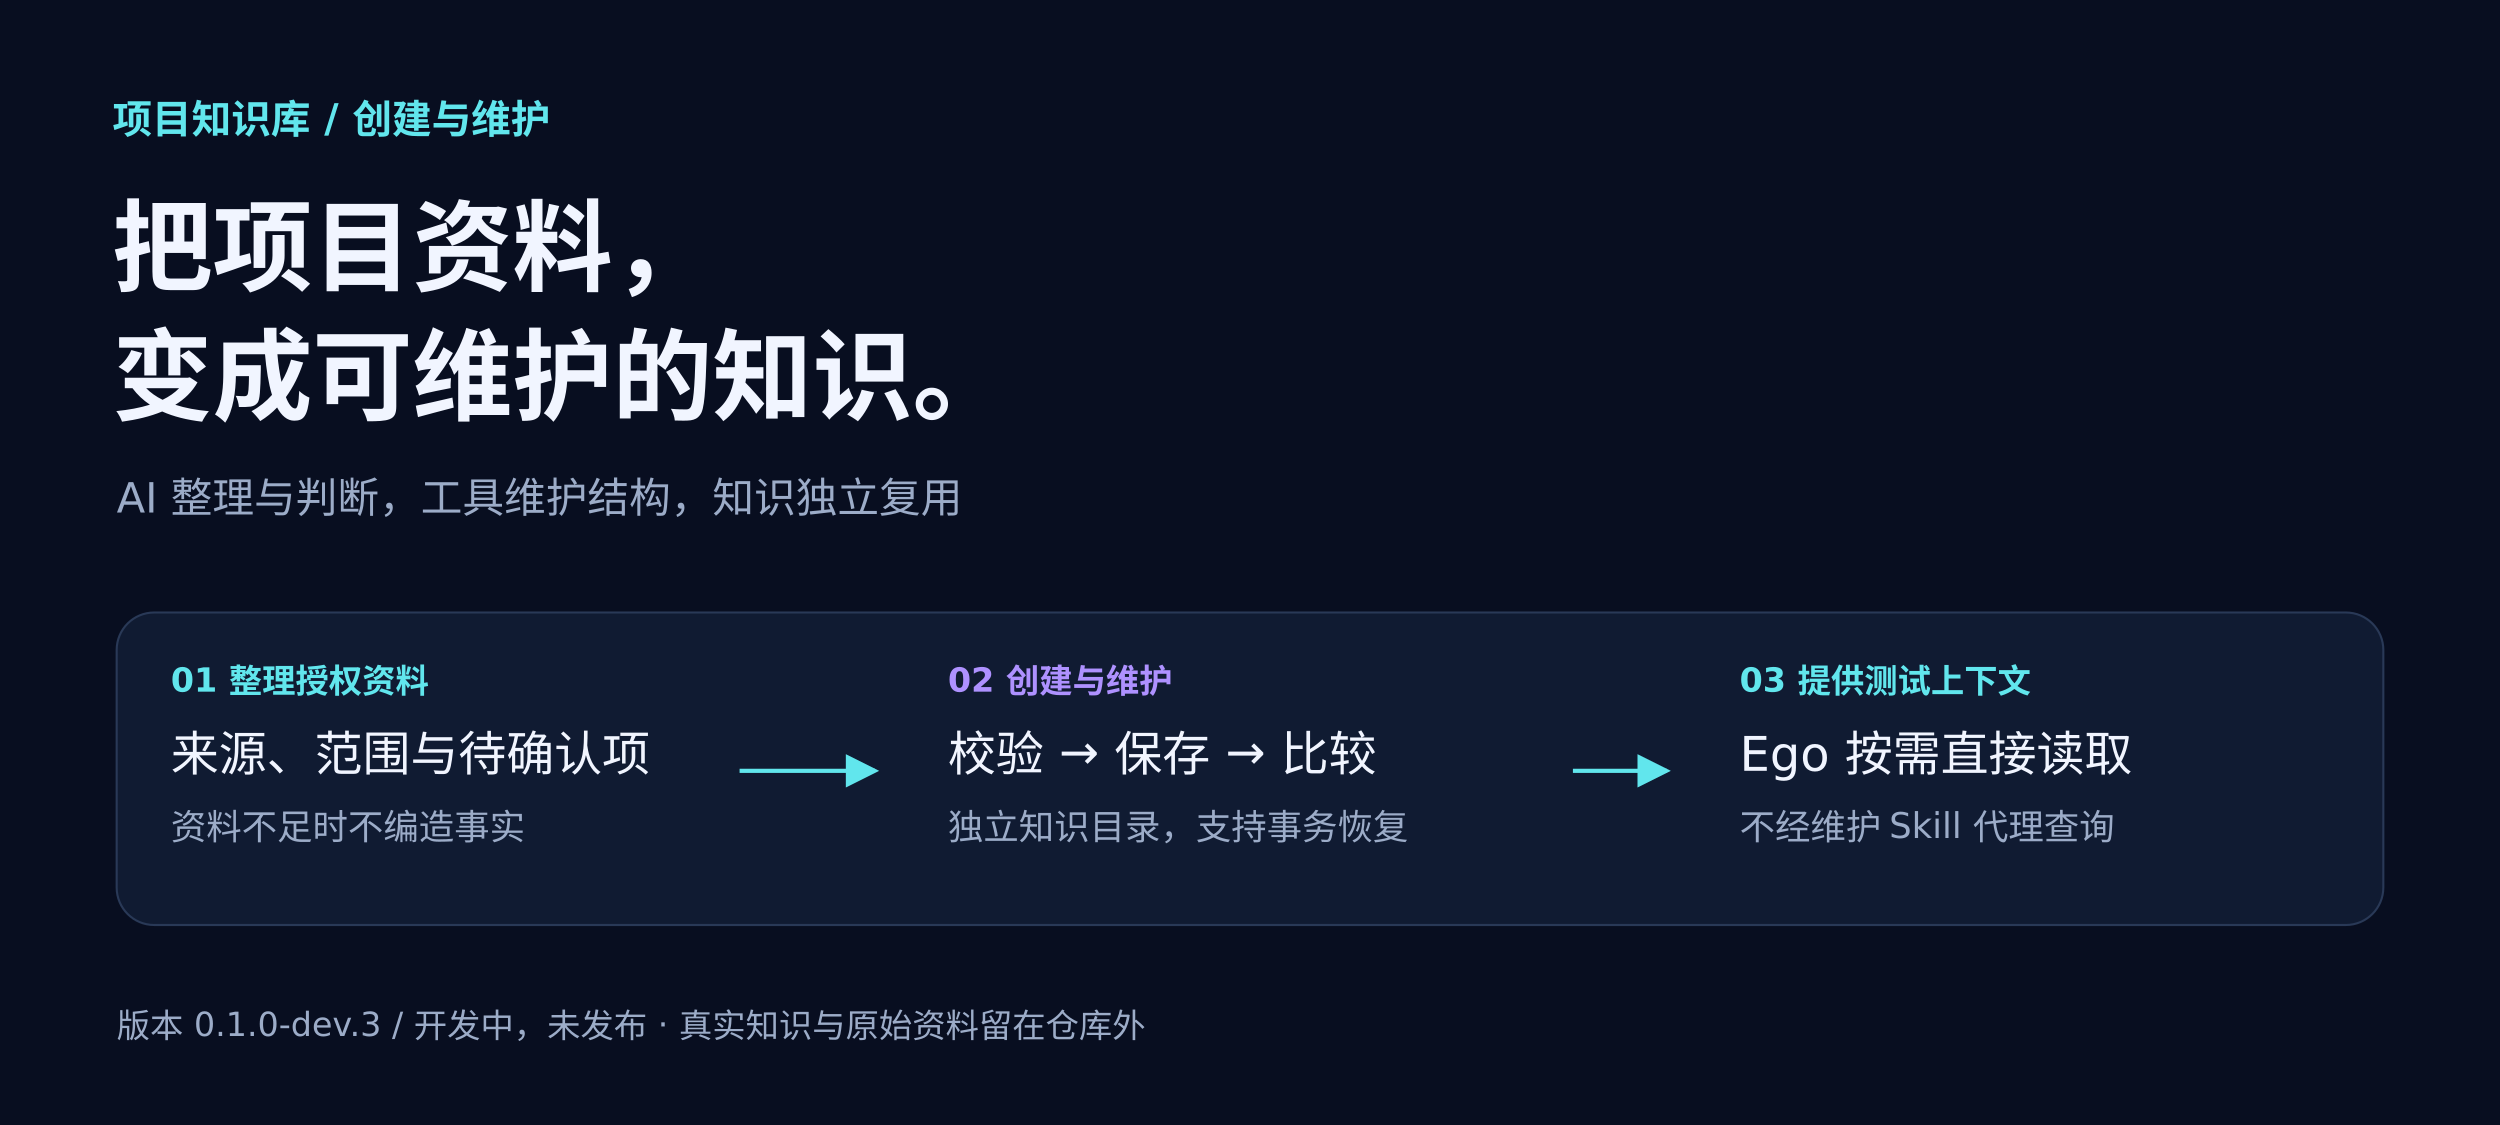
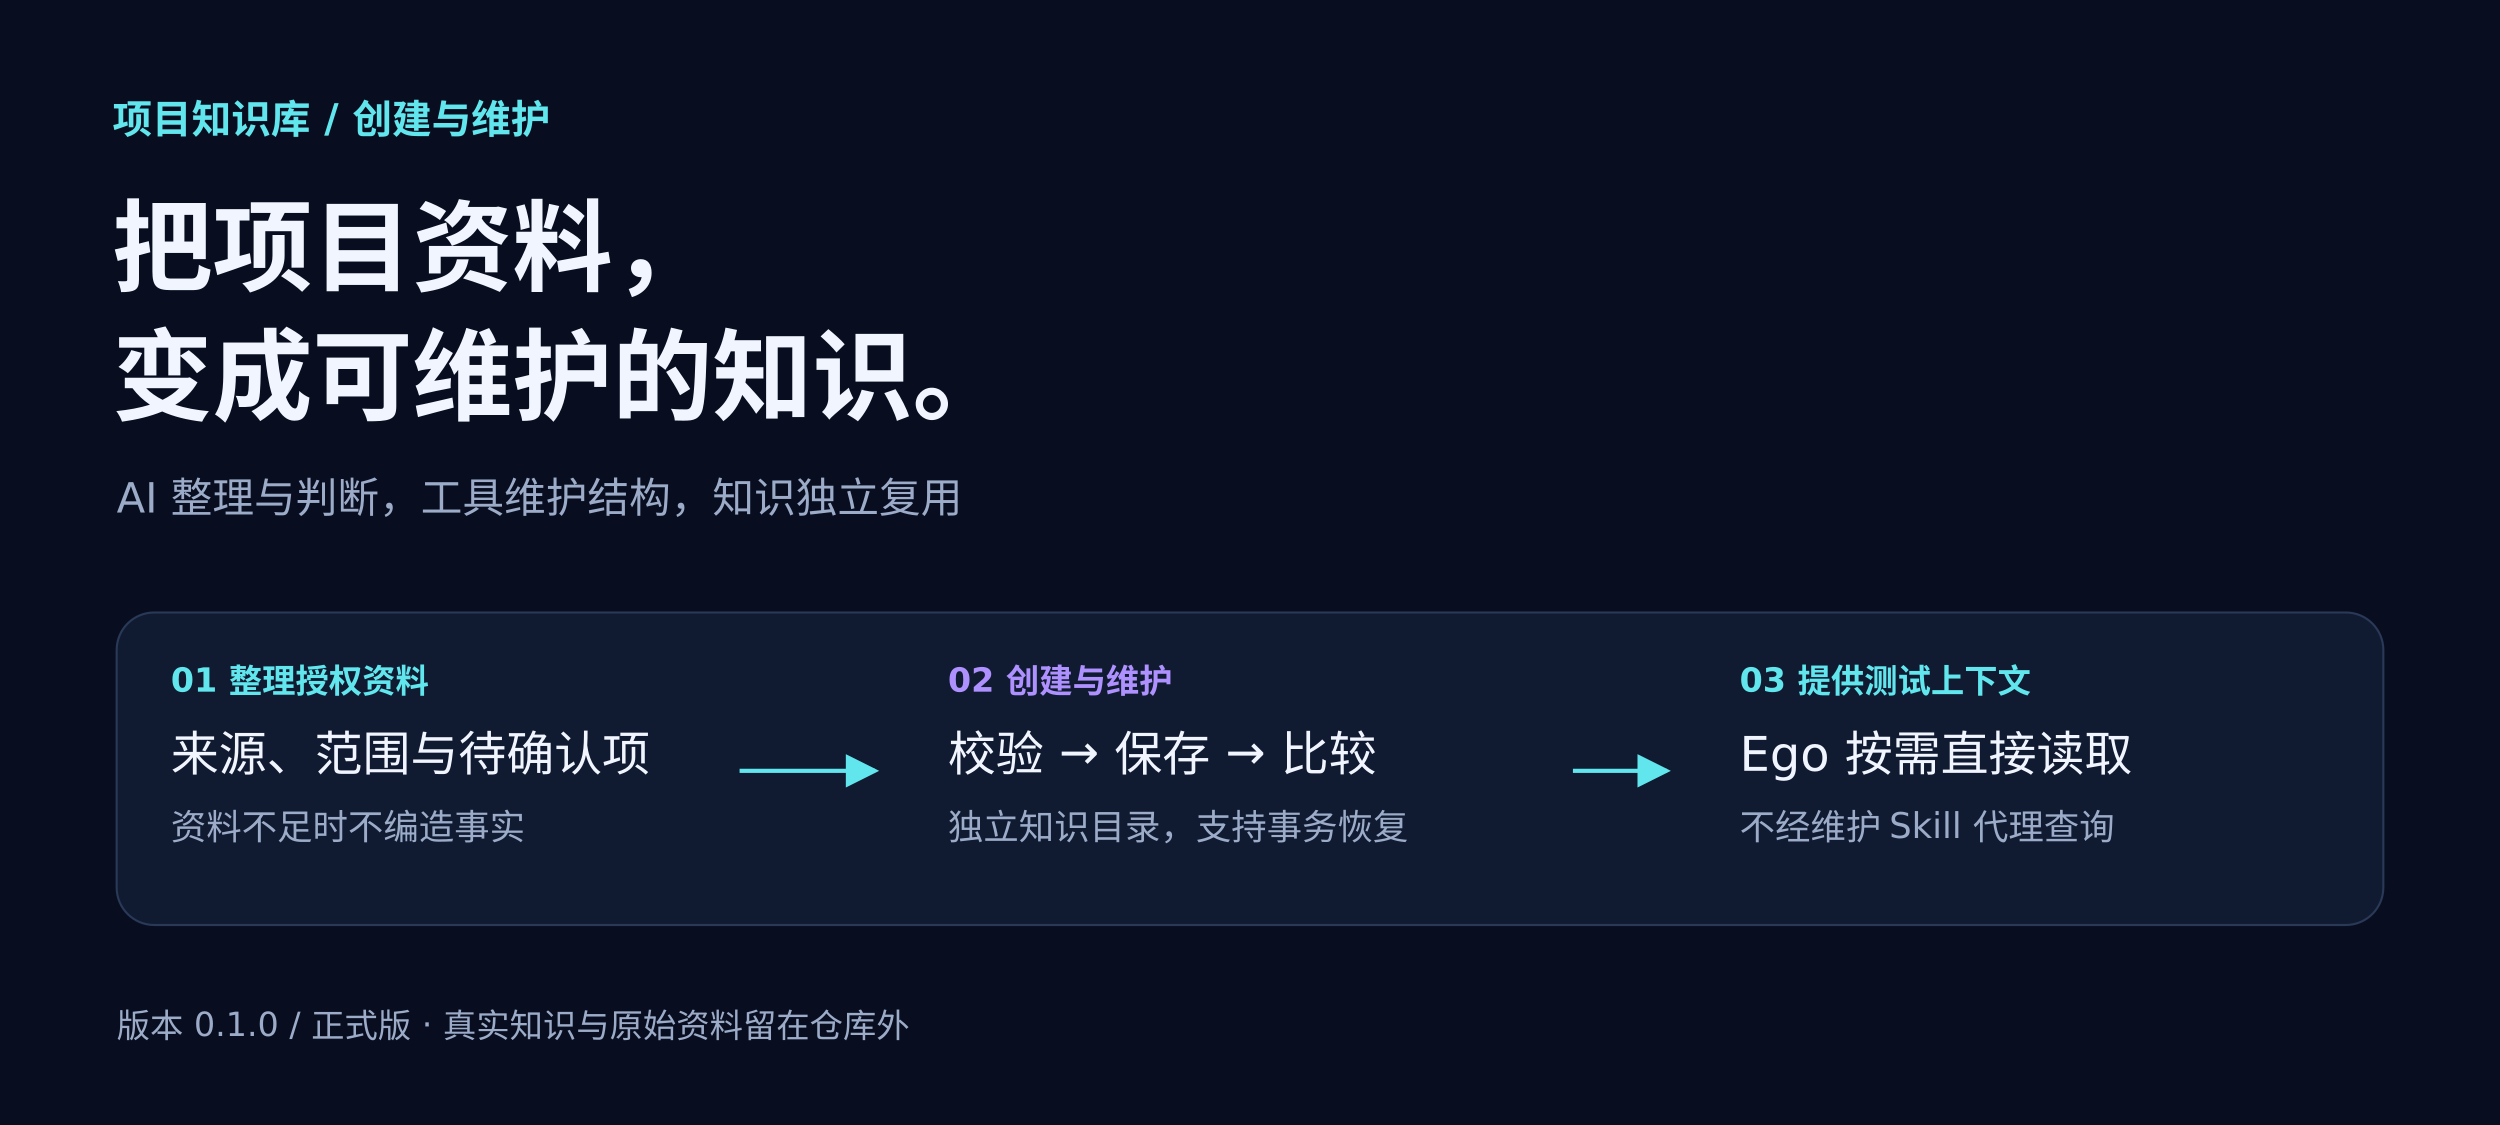
<svg xmlns="http://www.w3.org/2000/svg" width="1200" height="540" viewBox="0 0 1200 540" role="img" aria-labelledby="title desc">
  <defs>
    <linearGradient id="g">
      <stop stop-color="#61e6ed" />
      <stop offset="1" stop-color="#ae91ff" />
    </linearGradient>
    <marker id="arrow" markerWidth="8" markerHeight="8" refX="7" refY="4" orient="auto">
      <path d="M0,0 L8,4 L0,8" fill="#61e6ed" />
    </marker>
  </defs>
  <rect width="1200" height="540" fill="#080e20" />
  <path d="M0,2 H1200" stroke="url(#g)" stroke-width="4" />
  <rect x="56" y="294" width="1088" height="150" rx="18" fill="#101b32" stroke="#293957" />
  <g font-family="DejaVu Sans, Noto Sans CJK SC, sans-serif">
    <text x="54" y="64" font-size="19" fill="#61e6ed" font-weight="700">项目知识库 / 创建与维护</text>
    <text x="54" y="136" font-size="48" fill="#f1f5ff" font-weight="700">把项目资料，</text>
    <text x="54" y="198" font-size="48" fill="#f1f5ff" font-weight="700">变成可维护的知识。</text>
    <text x="56" y="246" font-size="20" fill="#9cacc8" font-weight="400">AI 整理与判断，工具维护结构，知识独立复用</text>
    <text x="82" y="332" font-size="16" fill="#61e6ed" font-weight="700">01  整理授权资料</text>
    <text x="82" y="370" font-size="23" fill="#f1f5ff" font-weight="400">来源、范围与待确认项</text>
    <text x="82" y="403" font-size="17" fill="#9cacc8" font-weight="400">资料不足时不编造事实</text>
    <text x="455" y="332" font-size="16" fill="#ae91ff" font-weight="700">02  创建与维护</text>
    <text x="455" y="370" font-size="23" fill="#f1f5ff" font-weight="400">校验 → 保存 → 比较</text>
    <text x="455" y="403" font-size="17" fill="#9cacc8" font-weight="400">独立知识目录，支持事务恢复</text>
    <text x="835" y="332" font-size="16" fill="#61e6ed" font-weight="700">03  提供测试上下文</text>
    <text x="835" y="370" font-size="23" fill="#f1f5ff" font-weight="400">Ego 按需直接读取</text>
    <text x="835" y="403" font-size="17" fill="#9cacc8" font-weight="400">不经维护 Skill 代理查询</text>
-     <text x="56" y="498" font-size="16" fill="#9cacc8" font-weight="400">版本 0.1.0-dev.3  /  开发中，未发布  ·  真实知识与原始资料留在仓库外</text>
+     <text x="56" y="498" font-size="16" fill="#9cacc8" font-weight="400">版本 0.1.0  /  正式版  ·  真实知识与原始资料留在仓库外</text>
  </g>
  <g stroke="#61e6ed" stroke-width="2" fill="none" marker-end="url(#arrow)">
    <path d="M355,370 L420,370" />
    <path d="M755,370 L800,370" />
  </g>
</svg>
